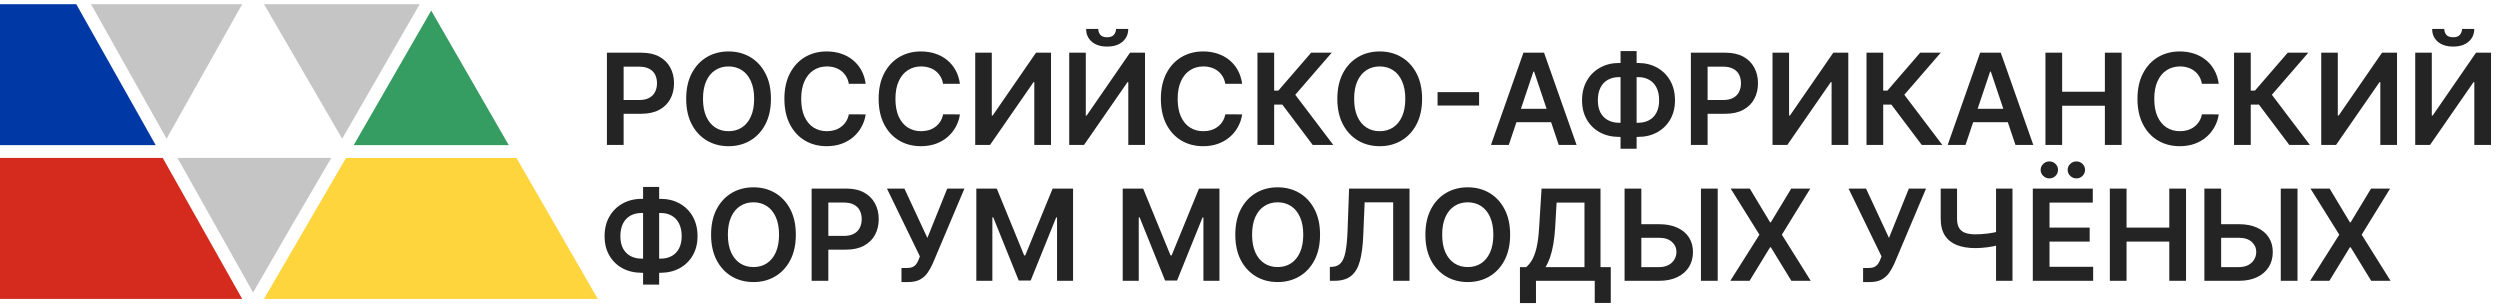
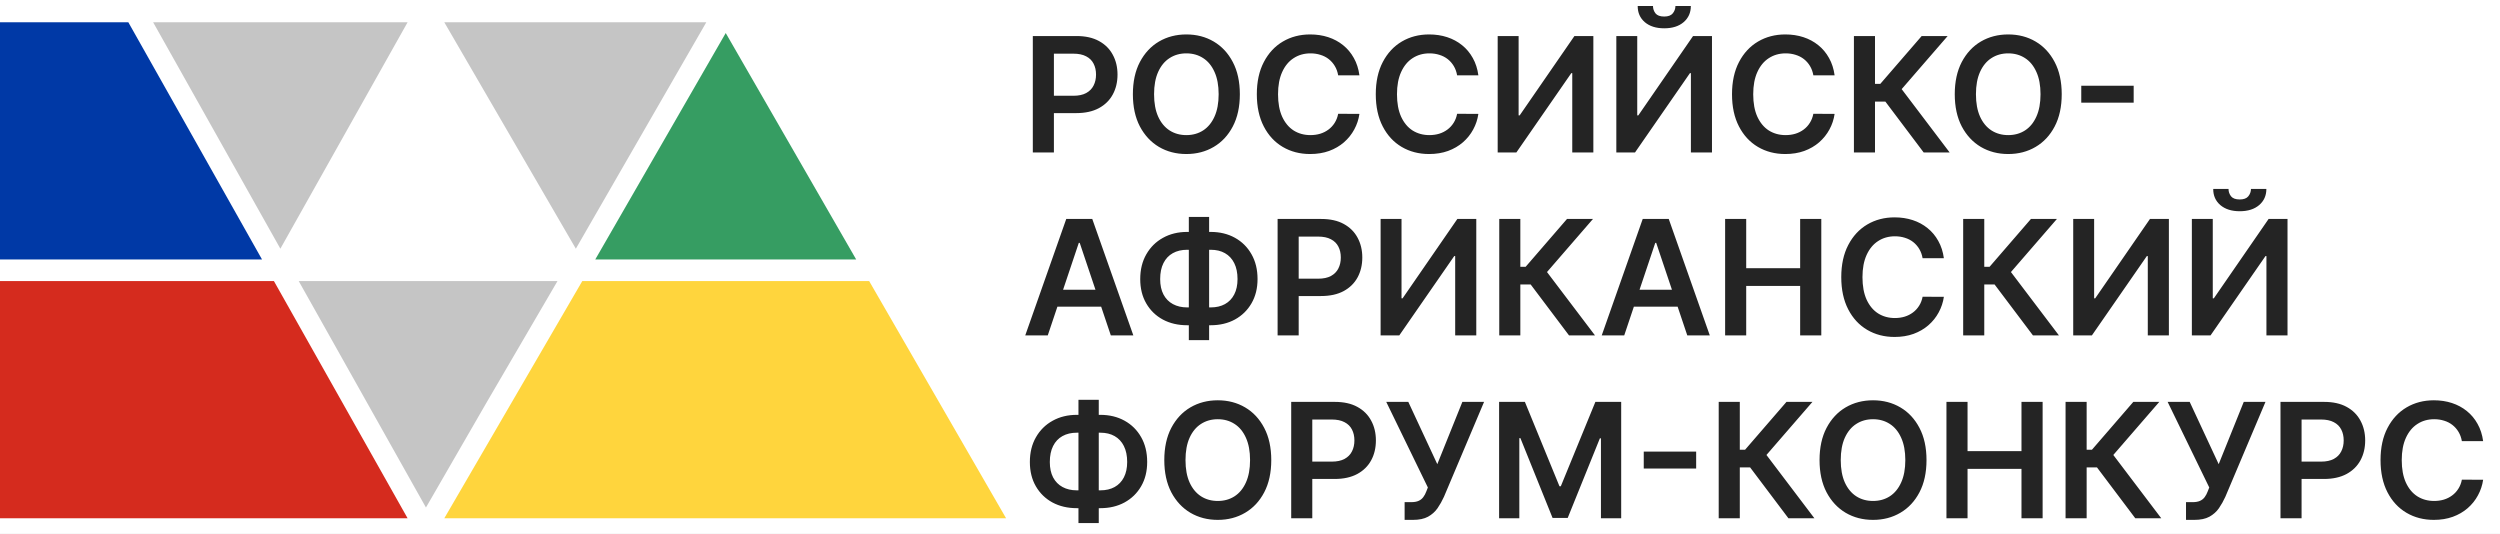
- <svg xmlns="http://www.w3.org/2000/svg" width="276" height="34" viewBox="0 0 276 34" fill="none">
-   <g clip-path="url(#clip0_632_504)">
-     <rect width="276" height="34" fill="white" />
-     <path d="M17.19 16.023H0V0.46H8.418L17.19 16.023Z" fill="#0039A6" />
-     <path d="M26.739 33H0V17.437H17.968L26.739 33Z" fill="#D52B1E" />
-     <path d="M66 33H29.145L38.199 17.437H57.016L66 33Z" fill="#FFD53D" />
-     <path d="M56.167 16.023H39.048L47.607 1.167L56.167 16.023Z" fill="#369D62" />
-     <path d="M36.572 17.437L31.903 25.431L27.942 32.293L19.595 17.437H36.572Z" fill="#C5C5C5" />
-     <path d="M46.334 0.46L37.775 15.315L29.145 0.46H46.334Z" fill="#C5C5C5" />
-     <path d="M26.739 0.46L18.392 15.315L10.045 0.46H26.739Z" fill="#C5C5C5" />
-     <path d="M67.004 16V5.818H70.822C71.605 5.818 72.261 5.964 72.791 6.256C73.325 6.547 73.728 6.948 73.999 7.459C74.274 7.966 74.412 8.543 74.412 9.189C74.412 9.842 74.274 10.422 73.999 10.929C73.724 11.436 73.318 11.835 72.781 12.127C72.244 12.415 71.583 12.56 70.798 12.56H68.267V11.043H70.549C71.006 11.043 71.381 10.964 71.673 10.805C71.964 10.646 72.18 10.427 72.319 10.148C72.461 9.87 72.533 9.55 72.533 9.189C72.533 8.828 72.461 8.509 72.319 8.234C72.18 7.959 71.963 7.745 71.668 7.593C71.376 7.437 71 7.359 70.539 7.359H68.849V16H67.004ZM85.112 10.909C85.112 12.006 84.906 12.946 84.496 13.728C84.088 14.507 83.531 15.104 82.825 15.518C82.123 15.932 81.325 16.139 80.434 16.139C79.542 16.139 78.743 15.932 78.037 15.518C77.335 15.1 76.778 14.502 76.367 13.723C75.959 12.941 75.755 12.003 75.755 10.909C75.755 9.812 75.959 8.874 76.367 8.095C76.778 7.313 77.335 6.715 78.037 6.3C78.743 5.886 79.542 5.679 80.434 5.679C81.325 5.679 82.123 5.886 82.825 6.3C83.531 6.715 84.088 7.313 84.496 8.095C84.906 8.874 85.112 9.812 85.112 10.909ZM83.258 10.909C83.258 10.137 83.137 9.486 82.895 8.955C82.656 8.422 82.325 8.019 81.9 7.747C81.476 7.472 80.987 7.335 80.434 7.335C79.88 7.335 79.391 7.472 78.967 7.747C78.543 8.019 78.21 8.422 77.968 8.955C77.729 9.486 77.61 10.137 77.61 10.909C77.61 11.681 77.729 12.334 77.968 12.868C78.21 13.398 78.543 13.801 78.967 14.076C79.391 14.348 79.88 14.484 80.434 14.484C80.987 14.484 81.476 14.348 81.9 14.076C82.325 13.801 82.656 13.398 82.895 12.868C83.137 12.334 83.258 11.681 83.258 10.909ZM95.571 9.254H93.712C93.659 8.949 93.561 8.678 93.418 8.443C93.276 8.205 93.099 8.002 92.886 7.837C92.674 7.671 92.432 7.547 92.16 7.464C91.892 7.378 91.602 7.335 91.29 7.335C90.737 7.335 90.246 7.474 89.819 7.752C89.391 8.027 89.057 8.432 88.815 8.965C88.573 9.495 88.452 10.143 88.452 10.909C88.452 11.688 88.573 12.344 88.815 12.878C89.06 13.408 89.395 13.809 89.819 14.081C90.246 14.349 90.735 14.484 91.285 14.484C91.59 14.484 91.876 14.444 92.141 14.364C92.409 14.281 92.649 14.161 92.862 14.001C93.077 13.842 93.258 13.647 93.403 13.415C93.553 13.183 93.655 12.918 93.712 12.619L95.571 12.629C95.501 13.113 95.351 13.567 95.119 13.992C94.89 14.416 94.59 14.79 94.219 15.115C93.847 15.437 93.413 15.688 92.916 15.871C92.419 16.05 91.867 16.139 91.261 16.139C90.366 16.139 89.567 15.932 88.864 15.518C88.162 15.104 87.608 14.505 87.204 13.723C86.799 12.941 86.597 12.003 86.597 10.909C86.597 9.812 86.801 8.874 87.209 8.095C87.617 7.313 88.172 6.715 88.874 6.3C89.577 5.886 90.372 5.679 91.261 5.679C91.827 5.679 92.354 5.759 92.842 5.918C93.329 6.077 93.763 6.31 94.144 6.619C94.525 6.924 94.838 7.298 95.084 7.742C95.332 8.183 95.495 8.687 95.571 9.254ZM105.975 9.254H104.116C104.063 8.949 103.965 8.678 103.823 8.443C103.68 8.205 103.503 8.002 103.291 7.837C103.079 7.671 102.837 7.547 102.565 7.464C102.296 7.378 102.006 7.335 101.695 7.335C101.141 7.335 100.651 7.474 100.223 7.752C99.796 8.027 99.461 8.432 99.219 8.965C98.977 9.495 98.856 10.143 98.856 10.909C98.856 11.688 98.977 12.344 99.219 12.878C99.464 13.408 99.799 13.809 100.223 14.081C100.651 14.349 101.14 14.484 101.69 14.484C101.995 14.484 102.28 14.444 102.545 14.364C102.813 14.281 103.054 14.161 103.266 14.001C103.481 13.842 103.662 13.647 103.808 13.415C103.957 13.183 104.06 12.918 104.116 12.619L105.975 12.629C105.906 13.113 105.755 13.567 105.523 13.992C105.294 14.416 104.994 14.79 104.623 15.115C104.252 15.437 103.818 15.688 103.32 15.871C102.823 16.05 102.271 16.139 101.665 16.139C100.77 16.139 99.971 15.932 99.269 15.518C98.566 15.104 98.013 14.505 97.608 13.723C97.204 12.941 97.002 12.003 97.002 10.909C97.002 9.812 97.205 8.874 97.613 8.095C98.021 7.313 98.576 6.715 99.279 6.3C99.981 5.886 100.777 5.679 101.665 5.679C102.232 5.679 102.759 5.759 103.246 5.918C103.733 6.077 104.167 6.31 104.548 6.619C104.93 6.924 105.243 7.298 105.488 7.742C105.737 8.183 105.899 8.687 105.975 9.254ZM107.664 5.818H109.494V12.758H109.588L114.376 5.818H116.032V16H114.187V9.065H114.103L109.3 16H107.664V5.818ZM118.041 5.818H119.871V12.758H119.965L124.753 5.818H126.409V16H124.564V9.065H124.48L119.677 16H118.041V5.818ZM123.212 3.193H124.559C124.559 3.773 124.349 4.244 123.928 4.605C123.51 4.963 122.943 5.142 122.227 5.142C121.518 5.142 120.953 4.963 120.532 4.605C120.115 4.244 119.907 3.773 119.911 3.193H121.248C121.248 3.432 121.321 3.646 121.467 3.835C121.616 4.02 121.869 4.113 122.227 4.113C122.579 4.113 122.829 4.02 122.978 3.835C123.131 3.649 123.209 3.435 123.212 3.193ZM137.134 9.254H135.274C135.221 8.949 135.123 8.678 134.981 8.443C134.838 8.205 134.661 8.002 134.449 7.837C134.237 7.671 133.995 7.547 133.723 7.464C133.455 7.378 133.165 7.335 132.853 7.335C132.299 7.335 131.809 7.474 131.381 7.752C130.954 8.027 130.619 8.432 130.377 8.965C130.135 9.495 130.014 10.143 130.014 10.909C130.014 11.688 130.135 12.344 130.377 12.878C130.622 13.408 130.957 13.809 131.381 14.081C131.809 14.349 132.298 14.484 132.848 14.484C133.153 14.484 133.438 14.444 133.703 14.364C133.972 14.281 134.212 14.161 134.424 14.001C134.639 13.842 134.82 13.647 134.966 13.415C135.115 13.183 135.218 12.918 135.274 12.619L137.134 12.629C137.064 13.113 136.913 13.567 136.681 13.992C136.452 14.416 136.152 14.79 135.781 15.115C135.41 15.437 134.976 15.688 134.479 15.871C133.982 16.05 133.43 16.139 132.823 16.139C131.928 16.139 131.129 15.932 130.427 15.518C129.724 15.104 129.171 14.505 128.766 13.723C128.362 12.941 128.16 12.003 128.16 10.909C128.16 9.812 128.364 8.874 128.771 8.095C129.179 7.313 129.734 6.715 130.437 6.3C131.139 5.886 131.935 5.679 132.823 5.679C133.39 5.679 133.917 5.759 134.404 5.918C134.891 6.077 135.326 6.31 135.707 6.619C136.088 6.924 136.401 7.298 136.646 7.742C136.895 8.183 137.057 8.687 137.134 9.254ZM144.923 16L141.572 11.55H140.667V16H138.823V5.818H140.667V10.004H141.129L144.749 5.818H147.021L142.999 10.462L147.195 16H144.923ZM156.999 10.909C156.999 12.006 156.793 12.946 156.382 13.728C155.975 14.507 155.418 15.104 154.712 15.518C154.009 15.932 153.212 16.139 152.32 16.139C151.429 16.139 150.63 15.932 149.924 15.518C149.222 15.1 148.665 14.502 148.254 13.723C147.846 12.941 147.642 12.003 147.642 10.909C147.642 9.812 147.846 8.874 148.254 8.095C148.665 7.313 149.222 6.715 149.924 6.3C150.63 5.886 151.429 5.679 152.32 5.679C153.212 5.679 154.009 5.886 154.712 6.3C155.418 6.715 155.975 7.313 156.382 8.095C156.793 8.874 156.999 9.812 156.999 10.909ZM155.144 10.909C155.144 10.137 155.023 9.486 154.781 8.955C154.543 8.422 154.211 8.019 153.787 7.747C153.363 7.472 152.874 7.335 152.32 7.335C151.767 7.335 151.278 7.472 150.854 7.747C150.43 8.019 150.097 8.422 149.855 8.955C149.616 9.486 149.497 10.137 149.497 10.909C149.497 11.681 149.616 12.334 149.855 12.868C150.097 13.398 150.43 13.801 150.854 14.076C151.278 14.348 151.767 14.484 152.32 14.484C152.874 14.484 153.363 14.348 153.787 14.076C154.211 13.801 154.543 13.398 154.781 12.868C155.023 12.334 155.144 11.681 155.144 10.909ZM163.292 10.168V11.65H158.708V10.168H163.292ZM166.572 16H164.603L168.187 5.818H170.464L174.054 16H172.085L169.366 7.906H169.286L166.572 16ZM166.636 12.008H172.006V13.489H166.636V12.008ZM178.764 6.952H180.823C181.618 6.952 182.324 7.122 182.941 7.464C183.557 7.805 184.041 8.286 184.392 8.906C184.744 9.522 184.919 10.245 184.919 11.073C184.919 11.882 184.744 12.589 184.392 13.196C184.041 13.803 183.557 14.275 182.941 14.613C182.324 14.948 181.618 15.115 180.823 15.115H178.764C177.966 15.115 177.256 14.949 176.637 14.618C176.02 14.283 175.536 13.812 175.185 13.206C174.834 12.599 174.658 11.89 174.658 11.078C174.658 10.249 174.835 9.527 175.19 8.911C175.544 8.291 176.03 7.81 176.646 7.469C177.266 7.124 177.972 6.952 178.764 6.952ZM178.764 8.513C178.28 8.513 177.861 8.612 177.507 8.811C177.155 9.007 176.883 9.295 176.691 9.676C176.499 10.057 176.403 10.525 176.403 11.078C176.403 11.608 176.499 12.057 176.691 12.425C176.887 12.793 177.162 13.073 177.517 13.266C177.871 13.458 178.287 13.554 178.764 13.554H180.828C181.308 13.554 181.722 13.458 182.07 13.266C182.422 13.07 182.692 12.788 182.881 12.421C183.073 12.049 183.169 11.6 183.169 11.073C183.169 10.526 183.073 10.062 182.881 9.681C182.692 9.3 182.422 9.01 182.07 8.811C181.722 8.612 181.308 8.513 180.828 8.513H178.764ZM180.683 5.639V16.418H178.909V5.639H180.683ZM186.674 16V5.818H190.492C191.275 5.818 191.931 5.964 192.461 6.256C192.995 6.547 193.397 6.948 193.669 7.459C193.944 7.966 194.082 8.543 194.082 9.189C194.082 9.842 193.944 10.422 193.669 10.929C193.394 11.436 192.988 11.835 192.451 12.127C191.914 12.415 191.253 12.56 190.468 12.56H187.937V11.043H190.219C190.676 11.043 191.051 10.964 191.343 10.805C191.634 10.646 191.85 10.427 191.989 10.148C192.131 9.87 192.203 9.55 192.203 9.189C192.203 8.828 192.131 8.509 191.989 8.234C191.85 7.959 191.633 7.745 191.338 7.593C191.046 7.437 190.67 7.359 190.209 7.359H188.519V16H186.674ZM195.684 5.818H197.513V12.758H197.608L202.396 5.818H204.051V16H202.207V9.065H202.122L197.32 16H195.684V5.818ZM212.161 16L208.81 11.55H207.905V16H206.061V5.818H207.905V10.004H208.368L211.987 5.818H214.259L210.237 10.462L214.433 16H212.161ZM216.993 16H215.025L218.609 5.818H220.886L224.476 16H222.507L219.787 7.906H219.708L216.993 16ZM217.058 12.008H222.427V13.489H217.058V12.008ZM225.817 16V5.818H227.661V10.129H232.379V5.818H234.229V16H232.379V11.675H227.661V16H225.817ZM244.95 9.254H243.091C243.038 8.949 242.94 8.678 242.797 8.443C242.655 8.205 242.477 8.002 242.265 7.837C242.053 7.671 241.811 7.547 241.539 7.464C241.271 7.378 240.981 7.335 240.669 7.335C240.116 7.335 239.625 7.474 239.198 7.752C238.77 8.027 238.435 8.432 238.194 8.965C237.952 9.495 237.831 10.143 237.831 10.909C237.831 11.688 237.952 12.344 238.194 12.878C238.439 13.408 238.774 13.809 239.198 14.081C239.625 14.349 240.114 14.484 240.664 14.484C240.969 14.484 241.254 14.444 241.52 14.364C241.788 14.281 242.028 14.161 242.24 14.001C242.456 13.842 242.636 13.647 242.782 13.415C242.931 13.183 243.034 12.918 243.091 12.619L244.95 12.629C244.88 13.113 244.73 13.567 244.498 13.992C244.269 14.416 243.969 14.79 243.598 15.115C243.226 15.437 242.792 15.688 242.295 15.871C241.798 16.05 241.246 16.139 240.64 16.139C239.745 16.139 238.946 15.932 238.243 15.518C237.541 15.104 236.987 14.505 236.583 13.723C236.178 12.941 235.976 12.003 235.976 10.909C235.976 9.812 236.18 8.874 236.588 8.095C236.995 7.313 237.551 6.715 238.253 6.3C238.956 5.886 239.751 5.679 240.64 5.679C241.206 5.679 241.733 5.759 242.221 5.918C242.708 6.077 243.142 6.31 243.523 6.619C243.904 6.924 244.217 7.298 244.463 7.742C244.711 8.183 244.874 8.687 244.95 9.254ZM252.739 16L249.388 11.55H248.483V16H246.639V5.818H248.483V10.004H248.946L252.565 5.818H254.837L250.815 10.462L255.011 16H252.739ZM256.264 5.818H258.094V12.758H258.188L262.976 5.818H264.631V16H262.787V9.065H262.702L257.9 16H256.264V5.818ZM266.641 5.818H268.471V12.758H268.565L273.353 5.818H275.008V16H273.164V9.065H273.079L268.277 16H266.641V5.818ZM271.811 3.193H273.159C273.159 3.773 272.948 4.244 272.527 4.605C272.11 4.963 271.543 5.142 270.827 5.142C270.118 5.142 269.553 4.963 269.132 4.605C268.714 4.244 268.507 3.773 268.51 3.193H269.848C269.848 3.432 269.921 3.646 270.066 3.835C270.216 4.02 270.469 4.113 270.827 4.113C271.178 4.113 271.429 4.02 271.578 3.835C271.73 3.649 271.808 3.435 271.811 3.193ZM70.852 21.952H72.91C73.706 21.952 74.412 22.122 75.028 22.464C75.645 22.805 76.129 23.286 76.48 23.905C76.831 24.522 77.007 25.245 77.007 26.073C77.007 26.882 76.831 27.59 76.48 28.196C76.129 28.803 75.645 29.275 75.028 29.613C74.412 29.948 73.706 30.115 72.91 30.115H70.852C70.053 30.115 69.344 29.949 68.724 29.618C68.108 29.283 67.624 28.812 67.273 28.206C66.921 27.599 66.746 26.89 66.746 26.078C66.746 25.25 66.923 24.527 67.278 23.91C67.632 23.291 68.118 22.81 68.734 22.469C69.354 22.124 70.06 21.952 70.852 21.952ZM70.852 23.513C70.368 23.513 69.949 23.612 69.594 23.811C69.243 24.007 68.971 24.295 68.779 24.676C68.587 25.057 68.491 25.525 68.491 26.078C68.491 26.608 68.587 27.058 68.779 27.425C68.975 27.793 69.25 28.073 69.604 28.266C69.959 28.458 70.375 28.554 70.852 28.554H72.915C73.396 28.554 73.81 28.458 74.158 28.266C74.51 28.07 74.78 27.788 74.969 27.421C75.161 27.049 75.257 26.6 75.257 26.073C75.257 25.526 75.161 25.062 74.969 24.681C74.78 24.3 74.51 24.01 74.158 23.811C73.81 23.612 73.396 23.513 72.915 23.513H70.852ZM72.771 20.639V31.418H70.996V20.639H72.771ZM87.86 25.909C87.86 27.006 87.655 27.946 87.244 28.728C86.836 29.507 86.279 30.104 85.573 30.518C84.871 30.932 84.073 31.139 83.182 31.139C82.29 31.139 81.492 30.932 80.785 30.518C80.083 30.1 79.526 29.502 79.115 28.723C78.707 27.941 78.504 27.003 78.504 25.909C78.504 24.812 78.707 23.874 79.115 23.095C79.526 22.313 80.083 21.715 80.785 21.3C81.492 20.886 82.29 20.679 83.182 20.679C84.073 20.679 84.871 20.886 85.573 21.3C86.279 21.715 86.836 22.313 87.244 23.095C87.655 23.874 87.86 24.812 87.86 25.909ZM86.006 25.909C86.006 25.137 85.885 24.486 85.643 23.955C85.404 23.422 85.073 23.019 84.648 22.747C84.224 22.472 83.735 22.334 83.182 22.334C82.628 22.334 82.139 22.472 81.715 22.747C81.291 23.019 80.958 23.422 80.716 23.955C80.477 24.486 80.358 25.137 80.358 25.909C80.358 26.681 80.477 27.334 80.716 27.868C80.958 28.398 81.291 28.801 81.715 29.076C82.139 29.348 82.628 29.484 83.182 29.484C83.735 29.484 84.224 29.348 84.648 29.076C85.073 28.801 85.404 28.398 85.643 27.868C85.885 27.334 86.006 26.681 86.006 25.909ZM89.604 31V20.818H93.422C94.204 20.818 94.861 20.964 95.391 21.256C95.924 21.547 96.327 21.948 96.599 22.459C96.874 22.966 97.011 23.543 97.011 24.189C97.011 24.842 96.874 25.422 96.599 25.929C96.324 26.436 95.918 26.835 95.381 27.127C94.844 27.416 94.183 27.56 93.397 27.56H90.867V26.043H93.149C93.606 26.043 93.981 25.964 94.272 25.805C94.564 25.646 94.779 25.427 94.918 25.148C95.061 24.87 95.132 24.55 95.132 24.189C95.132 23.828 95.061 23.509 94.918 23.234C94.779 22.959 94.562 22.745 94.267 22.593C93.976 22.437 93.599 22.359 93.139 22.359H91.448V31H89.604ZM99.523 31.139V29.588H100.105C100.367 29.588 100.582 29.55 100.751 29.474C100.92 29.398 101.056 29.288 101.159 29.146C101.265 29.003 101.353 28.837 101.423 28.648L101.557 28.305L97.918 20.818H99.847L102.382 26.267L104.575 20.818H106.474L102.964 29.121C102.801 29.479 102.614 29.812 102.402 30.12C102.19 30.425 101.913 30.672 101.572 30.861C101.234 31.046 100.793 31.139 100.249 31.139H99.523ZM107.787 20.818H110.045L113.067 28.196H113.187L116.209 20.818H118.466V31H116.697V24.005H116.602L113.788 30.97H112.466L109.652 23.99H109.557V31H107.787V20.818ZM123.948 20.818H126.205L129.227 28.196H129.347L132.369 20.818H134.627V31H132.857V24.005H132.762L129.948 30.97H128.626L125.812 23.99H125.718V31H123.948V20.818ZM145.733 25.909C145.733 27.006 145.528 27.946 145.117 28.728C144.709 29.507 144.152 30.104 143.446 30.518C142.744 30.932 141.946 31.139 141.055 31.139C140.163 31.139 139.365 30.932 138.659 30.518C137.956 30.1 137.399 29.502 136.988 28.723C136.58 27.941 136.377 27.003 136.377 25.909C136.377 24.812 136.58 23.874 136.988 23.095C137.399 22.313 137.956 21.715 138.659 21.3C139.365 20.886 140.163 20.679 141.055 20.679C141.946 20.679 142.744 20.886 143.446 21.3C144.152 21.715 144.709 22.313 145.117 23.095C145.528 23.874 145.733 24.812 145.733 25.909ZM143.879 25.909C143.879 25.137 143.758 24.486 143.516 23.955C143.277 23.422 142.946 23.019 142.521 22.747C142.097 22.472 141.608 22.334 141.055 22.334C140.501 22.334 140.012 22.472 139.588 22.747C139.164 23.019 138.831 23.422 138.589 23.955C138.35 24.486 138.231 25.137 138.231 25.909C138.231 26.681 138.35 27.334 138.589 27.868C138.831 28.398 139.164 28.801 139.588 29.076C140.012 29.348 140.501 29.484 141.055 29.484C141.608 29.484 142.097 29.348 142.521 29.076C142.946 28.801 143.277 28.398 143.516 27.868C143.758 27.334 143.879 26.681 143.879 25.909ZM146.816 31V29.469L147.104 29.454C147.495 29.431 147.805 29.29 148.034 29.031C148.266 28.773 148.436 28.357 148.546 27.783C148.658 27.21 148.733 26.441 148.77 25.477L148.939 20.818H155.61V31H153.806V22.334H150.659L150.5 26.048C150.453 27.162 150.331 28.085 150.132 28.817C149.936 29.55 149.615 30.097 149.167 30.458C148.723 30.819 148.105 31 147.313 31H146.816ZM166.719 25.909C166.719 27.006 166.514 27.946 166.103 28.728C165.695 29.507 165.138 30.104 164.433 30.518C163.73 30.932 162.933 31.139 162.041 31.139C161.15 31.139 160.351 30.932 159.645 30.518C158.942 30.1 158.385 29.502 157.974 28.723C157.567 27.941 157.363 27.003 157.363 25.909C157.363 24.812 157.567 23.874 157.974 23.095C158.385 22.313 158.942 21.715 159.645 21.3C160.351 20.886 161.15 20.679 162.041 20.679C162.933 20.679 163.73 20.886 164.433 21.3C165.138 21.715 165.695 22.313 166.103 23.095C166.514 23.874 166.719 24.812 166.719 25.909ZM164.865 25.909C164.865 25.137 164.744 24.486 164.502 23.955C164.263 23.422 163.932 23.019 163.508 22.747C163.084 22.472 162.595 22.334 162.041 22.334C161.488 22.334 160.999 22.472 160.575 22.747C160.15 23.019 159.817 23.422 159.575 23.955C159.337 24.486 159.217 25.137 159.217 25.909C159.217 26.681 159.337 27.334 159.575 27.868C159.817 28.398 160.15 28.801 160.575 29.076C160.999 29.348 161.488 29.484 162.041 29.484C162.595 29.484 163.084 29.348 163.508 29.076C163.932 28.801 164.263 28.398 164.502 27.868C164.744 27.334 164.865 26.681 164.865 25.909ZM167.802 33.456V29.494H168.483C168.712 29.311 168.926 29.055 169.124 28.723C169.323 28.392 169.492 27.938 169.632 27.361C169.771 26.784 169.867 26.038 169.92 25.124L170.188 20.818H176.696V29.494H177.83V33.446H176.06V31H169.572V33.456H167.802ZM170.631 29.494H174.926V22.364H171.849L171.69 25.124C171.647 25.816 171.577 26.436 171.481 26.983C171.385 27.53 171.264 28.012 171.118 28.43C170.972 28.844 170.81 29.199 170.631 29.494ZM180.58 24.751H183.165C183.944 24.751 184.612 24.878 185.169 25.134C185.729 25.385 186.158 25.742 186.457 26.202C186.755 26.663 186.904 27.205 186.904 27.828C186.904 28.454 186.755 29.006 186.457 29.484C186.158 29.958 185.729 30.329 185.169 30.597C184.612 30.866 183.944 31 183.165 31H179.352V20.818H181.202V29.489H183.165C183.576 29.489 183.924 29.411 184.21 29.255C184.495 29.099 184.71 28.894 184.856 28.639C185.005 28.383 185.08 28.107 185.08 27.808C185.08 27.377 184.914 27.011 184.582 26.709C184.254 26.405 183.782 26.252 183.165 26.252H180.58V24.751ZM189.634 20.818V31H187.784V20.818H189.634ZM193.178 20.818L195.42 24.547H195.5L197.752 20.818H199.855L196.718 25.909L199.905 31H197.767L195.5 27.296H195.42L193.153 31H191.026L194.242 25.909L191.065 20.818H193.178ZM205.686 31.139V29.588H206.267C206.529 29.588 206.744 29.55 206.914 29.474C207.083 29.398 207.218 29.288 207.321 29.146C207.427 29.003 207.515 28.837 207.585 28.648L207.719 28.305L204.08 20.818H206.009L208.544 26.267L210.737 20.818H212.636L209.126 29.121C208.963 29.479 208.776 29.812 208.564 30.12C208.352 30.425 208.075 30.672 207.734 30.861C207.396 31.046 206.955 31.139 206.411 31.139H205.686ZM214.253 20.818H216.058V24.139C216.058 24.57 216.132 24.912 216.281 25.163C216.434 25.415 216.659 25.596 216.957 25.705C217.256 25.815 217.627 25.869 218.071 25.869C218.27 25.869 218.484 25.863 218.712 25.849C218.944 25.833 219.178 25.811 219.413 25.785C219.649 25.755 219.874 25.72 220.089 25.68C220.305 25.637 220.497 25.591 220.666 25.541V27.043C220.497 27.096 220.308 27.144 220.099 27.187C219.891 27.23 219.67 27.266 219.438 27.296C219.206 27.326 218.974 27.349 218.742 27.366C218.51 27.382 218.286 27.391 218.071 27.391C217.292 27.391 216.616 27.28 216.043 27.058C215.473 26.832 215.032 26.481 214.72 26.004C214.409 25.526 214.253 24.905 214.253 24.139V20.818ZM220.363 20.818H222.178V31H220.363V20.818ZM224.422 31V20.818H231.044V22.364H226.267V25.129H230.701V26.675H226.267V29.454H231.084V31H224.422ZM226.252 19.695C225.99 19.695 225.763 19.602 225.571 19.416C225.382 19.231 225.287 19.012 225.287 18.76C225.287 18.495 225.382 18.273 225.571 18.094C225.763 17.912 225.99 17.82 226.252 17.82C226.52 17.82 226.746 17.912 226.928 18.094C227.114 18.273 227.206 18.495 227.206 18.76C227.206 19.012 227.114 19.231 226.928 19.416C226.746 19.602 226.52 19.695 226.252 19.695ZM229.235 19.695C228.973 19.695 228.746 19.602 228.554 19.416C228.365 19.231 228.27 19.012 228.27 18.76C228.27 18.495 228.365 18.273 228.554 18.094C228.746 17.912 228.973 17.82 229.235 17.82C229.503 17.82 229.729 17.912 229.911 18.094C230.096 18.273 230.189 18.495 230.189 18.76C230.189 19.012 230.096 19.231 229.911 19.416C229.729 19.602 229.503 19.695 229.235 19.695ZM232.926 31V20.818H234.771V25.129H239.489V20.818H241.338V31H239.489V26.675H234.771V31H232.926ZM244.592 24.751H247.177C247.956 24.751 248.624 24.878 249.181 25.134C249.741 25.385 250.17 25.742 250.468 26.202C250.767 26.663 250.916 27.205 250.916 27.828C250.916 28.454 250.767 29.006 250.468 29.484C250.17 29.958 249.741 30.329 249.181 30.597C248.624 30.866 247.956 31 247.177 31H243.364V20.818H245.213V29.489H247.177C247.588 29.489 247.936 29.411 248.221 29.255C248.506 29.099 248.722 28.894 248.868 28.639C249.017 28.383 249.091 28.107 249.091 27.808C249.091 27.377 248.926 27.011 248.594 26.709C248.266 26.405 247.794 26.252 247.177 26.252H244.592V24.751ZM253.645 20.818V31H251.796V20.818H253.645ZM257.19 20.818L259.432 24.547H259.512L261.764 20.818H263.867L260.73 25.909L263.917 31H261.779L259.512 27.296H259.432L257.165 31H255.037L258.254 25.909L255.077 20.818H257.19Z" fill="#242424" />
+ <svg xmlns="http://www.w3.org/2000/svg" width="164" height="35" viewBox="0 0 164 35" fill="none">
+   <g clip-path="url(#clip0_6000_583)">
+     <rect width="164" height="35" fill="white" />
+     <path d="M17.19 17.023H0V1.46H8.418L17.19 17.023Z" fill="#0039A6" />
+     <path d="M26.739 34H0V18.437H17.968L26.739 34Z" fill="#D52B1E" />
+     <path d="M66 34H29.145L38.199 18.437H57.016L66 34Z" fill="#FFD53D" />
+     <path d="M56.167 17.023H39.048L47.608 2.167L56.167 17.023Z" fill="#369D62" />
+     <path d="M36.572 18.437L31.904 26.431L27.942 33.293L19.595 18.437H36.572Z" fill="#C5C5C5" />
+     <path d="M46.334 1.46L37.775 16.315L29.145 1.46H46.334Z" fill="#C5C5C5" />
+     <path d="M26.739 1.46L18.392 16.315L10.045 1.46H26.739Z" fill="#C5C5C5" />
+     <path d="M67.753 10V2.364H70.617C71.204 2.364 71.696 2.473 72.093 2.692C72.494 2.911 72.796 3.211 72.999 3.594C73.206 3.974 73.309 4.407 73.309 4.892C73.309 5.381 73.206 5.816 72.999 6.197C72.793 6.577 72.489 6.877 72.086 7.095C71.683 7.312 71.187 7.42 70.598 7.42H68.7V6.282H70.412C70.755 6.282 71.036 6.223 71.254 6.104C71.473 5.984 71.635 5.82 71.739 5.611C71.846 5.403 71.9 5.163 71.9 4.892C71.9 4.621 71.846 4.382 71.739 4.176C71.635 3.969 71.472 3.809 71.251 3.695C71.032 3.578 70.75 3.52 70.404 3.52H69.136V10H67.753ZM81.334 6.182C81.334 7.005 81.18 7.709 80.872 8.296C80.566 8.88 80.148 9.328 79.619 9.638C79.092 9.949 78.494 10.104 77.825 10.104C77.157 10.104 76.558 9.949 76.028 9.638C75.501 9.325 75.084 8.876 74.775 8.292C74.469 7.706 74.317 7.002 74.317 6.182C74.317 5.359 74.469 4.656 74.775 4.071C75.084 3.485 75.501 3.036 76.028 2.725C76.558 2.415 77.157 2.259 77.825 2.259C78.494 2.259 79.092 2.415 79.619 2.725C80.148 3.036 80.566 3.485 80.872 4.071C81.18 4.656 81.334 5.359 81.334 6.182ZM79.943 6.182C79.943 5.603 79.853 5.114 79.671 4.716C79.492 4.316 79.243 4.014 78.925 3.81C78.607 3.604 78.24 3.501 77.825 3.501C77.41 3.501 77.043 3.604 76.725 3.81C76.407 4.014 76.157 4.316 75.976 4.716C75.797 5.114 75.707 5.603 75.707 6.182C75.707 6.761 75.797 7.251 75.976 7.651C76.157 8.049 76.407 8.351 76.725 8.557C77.043 8.761 77.41 8.863 77.825 8.863C78.24 8.863 78.607 8.761 78.925 8.557C79.243 8.351 79.492 8.049 79.671 7.651C79.853 7.251 79.943 6.761 79.943 6.182ZM89.178 4.94H87.784C87.744 4.711 87.671 4.509 87.564 4.332C87.457 4.153 87.324 4.002 87.165 3.877C87.006 3.753 86.824 3.66 86.62 3.598C86.419 3.533 86.201 3.501 85.968 3.501C85.553 3.501 85.185 3.605 84.864 3.814C84.543 4.02 84.292 4.324 84.111 4.724C83.93 5.122 83.839 5.608 83.839 6.182C83.839 6.766 83.93 7.258 84.111 7.658C84.295 8.056 84.546 8.357 84.864 8.561C85.185 8.762 85.552 8.863 85.964 8.863C86.193 8.863 86.407 8.833 86.606 8.773C86.807 8.711 86.987 8.62 87.146 8.501C87.308 8.382 87.443 8.235 87.553 8.061C87.664 7.887 87.742 7.688 87.784 7.464L89.178 7.472C89.126 7.835 89.013 8.175 88.839 8.494C88.667 8.812 88.442 9.093 88.164 9.336C87.886 9.577 87.56 9.766 87.187 9.903C86.814 10.037 86.4 10.104 85.945 10.104C85.274 10.104 84.675 9.949 84.148 9.638C83.621 9.328 83.206 8.879 82.903 8.292C82.6 7.706 82.448 7.002 82.448 6.182C82.448 5.359 82.601 4.656 82.907 4.071C83.212 3.485 83.629 3.036 84.156 2.725C84.683 2.415 85.279 2.259 85.945 2.259C86.371 2.259 86.766 2.319 87.131 2.438C87.497 2.558 87.822 2.733 88.108 2.964C88.394 3.193 88.629 3.474 88.813 3.807C88.999 4.137 89.121 4.515 89.178 4.94ZM96.981 4.94H95.587C95.547 4.711 95.474 4.509 95.367 4.332C95.26 4.153 95.127 4.002 94.968 3.877C94.809 3.753 94.627 3.66 94.424 3.598C94.222 3.533 94.005 3.501 93.771 3.501C93.356 3.501 92.988 3.605 92.667 3.814C92.347 4.02 92.096 4.324 91.914 4.724C91.733 5.122 91.642 5.608 91.642 6.182C91.642 6.766 91.733 7.258 91.914 7.658C92.098 8.056 92.349 8.357 92.667 8.561C92.988 8.762 93.355 8.863 93.767 8.863C93.996 8.863 94.21 8.833 94.409 8.773C94.61 8.711 94.79 8.62 94.949 8.501C95.111 8.382 95.246 8.235 95.356 8.061C95.468 7.887 95.545 7.688 95.587 7.464L96.981 7.472C96.929 7.835 96.816 8.175 96.642 8.494C96.471 8.812 96.246 9.093 95.967 9.336C95.689 9.577 95.363 9.766 94.99 9.903C94.618 10.037 94.204 10.104 93.749 10.104C93.078 10.104 92.478 9.949 91.951 9.638C91.424 9.328 91.009 8.879 90.706 8.292C90.403 7.706 90.251 7.002 90.251 6.182C90.251 5.359 90.404 4.656 90.71 4.071C91.016 3.485 91.432 3.036 91.959 2.725C92.486 2.415 93.082 2.259 93.749 2.259C94.174 2.259 94.569 2.319 94.934 2.438C95.3 2.558 95.626 2.733 95.911 2.964C96.197 3.193 96.432 3.474 96.616 3.807C96.802 4.137 96.924 4.515 96.981 4.94ZM98.248 2.364H99.621V7.569H99.691L103.282 2.364H104.524V10H103.14V4.798H103.077L99.475 10H98.248V2.364ZM106.031 2.364H107.403V7.569H107.474L111.065 2.364H112.306V10H110.923V4.798H110.86L107.258 10H106.031V2.364ZM109.909 0.395H110.919C110.919 0.83 110.761 1.183 110.446 1.454C110.133 1.722 109.708 1.857 109.171 1.857C108.639 1.857 108.215 1.722 107.899 1.454C107.586 1.183 107.431 0.83 107.433 0.395H108.436C108.436 0.574 108.491 0.734 108.6 0.876C108.712 1.015 108.902 1.085 109.171 1.085C109.434 1.085 109.622 1.015 109.734 0.876C109.848 0.737 109.906 0.576 109.909 0.395ZM120.35 4.94H118.956C118.916 4.711 118.843 4.509 118.736 4.332C118.629 4.153 118.496 4.002 118.337 3.877C118.178 3.753 117.996 3.66 117.792 3.598C117.591 3.533 117.373 3.501 117.14 3.501C116.725 3.501 116.357 3.605 116.036 3.814C115.715 4.02 115.464 4.324 115.283 4.724C115.101 5.122 115.011 5.608 115.011 6.182C115.011 6.766 115.101 7.258 115.283 7.658C115.467 8.056 115.718 8.357 116.036 8.561C116.357 8.762 116.723 8.863 117.136 8.863C117.365 8.863 117.578 8.833 117.777 8.773C117.979 8.711 118.159 8.62 118.318 8.501C118.48 8.382 118.615 8.235 118.724 8.061C118.836 7.887 118.913 7.688 118.956 7.464L120.35 7.472C120.298 7.835 120.185 8.175 120.011 8.494C119.839 8.812 119.614 9.093 119.336 9.336C119.058 9.577 118.732 9.766 118.359 9.903C117.986 10.037 117.572 10.104 117.117 10.104C116.446 10.104 115.847 9.949 115.32 9.638C114.793 9.328 114.378 8.879 114.075 8.292C113.771 7.706 113.62 7.002 113.62 6.182C113.62 5.359 113.773 4.656 114.078 4.071C114.384 3.485 114.801 3.036 115.328 2.725C115.855 2.415 116.451 2.259 117.117 2.259C117.542 2.259 117.938 2.319 118.303 2.438C118.669 2.558 118.994 2.733 119.28 2.964C119.566 3.193 119.801 3.474 119.985 3.807C120.171 4.137 120.293 4.515 120.35 4.94ZM126.192 10L123.679 6.663H123V10H121.617V2.364H123V5.503H123.347L126.062 2.364H127.766L124.749 5.846L127.896 10H126.192ZM135.249 6.182C135.249 7.005 135.095 7.709 134.787 8.296C134.481 8.88 134.063 9.328 133.534 9.638C133.007 9.949 132.409 10.104 131.74 10.104C131.072 10.104 130.473 9.949 129.943 9.638C129.416 9.325 128.999 8.876 128.69 8.292C128.385 7.706 128.232 7.002 128.232 6.182C128.232 5.359 128.385 4.656 128.69 4.071C128.999 3.485 129.416 3.036 129.943 2.725C130.473 2.415 131.072 2.259 131.74 2.259C132.409 2.259 133.007 2.415 133.534 2.725C134.063 3.036 134.481 3.485 134.787 4.071C135.095 4.656 135.249 5.359 135.249 6.182ZM133.858 6.182C133.858 5.603 133.768 5.114 133.586 4.716C133.407 4.316 133.159 4.014 132.84 3.81C132.522 3.604 132.155 3.501 131.74 3.501C131.325 3.501 130.959 3.604 130.64 3.81C130.322 4.014 130.072 4.316 129.891 4.716C129.712 5.114 129.622 5.603 129.622 6.182C129.622 6.761 129.712 7.251 129.891 7.651C130.072 8.049 130.322 8.351 130.64 8.557C130.959 8.761 131.325 8.863 131.74 8.863C132.155 8.863 132.522 8.761 132.84 8.557C133.159 8.351 133.407 8.049 133.586 7.651C133.768 7.251 133.858 6.761 133.858 6.182ZM139.969 5.626V6.737H136.531V5.626H139.969ZM68.734 22H67.257L69.946 14.364H71.653L74.346 22H72.869L70.829 15.93H70.77L68.734 22ZM68.782 19.006H72.809V20.117H68.782V19.006ZM77.879 15.214H79.422C80.019 15.214 80.548 15.342 81.011 15.598C81.473 15.854 81.836 16.214 82.099 16.679C82.363 17.142 82.495 17.683 82.495 18.305C82.495 18.911 82.363 19.442 82.099 19.897C81.836 20.352 81.473 20.706 81.011 20.96C80.548 21.211 80.019 21.336 79.422 21.336H77.879C77.279 21.336 76.747 21.212 76.283 20.963C75.82 20.712 75.457 20.359 75.194 19.904C74.93 19.45 74.799 18.918 74.799 18.309C74.799 17.687 74.932 17.145 75.198 16.683C75.463 16.218 75.828 15.858 76.29 15.602C76.755 15.343 77.284 15.214 77.879 15.214ZM77.879 16.385C77.516 16.385 77.201 16.459 76.935 16.608C76.672 16.755 76.468 16.971 76.324 17.257C76.179 17.543 76.107 17.893 76.107 18.309C76.107 18.706 76.179 19.043 76.324 19.319C76.47 19.595 76.677 19.805 76.943 19.949C77.209 20.093 77.52 20.166 77.879 20.166H79.426C79.786 20.166 80.097 20.093 80.358 19.949C80.621 19.803 80.824 19.591 80.966 19.315C81.11 19.037 81.182 18.7 81.182 18.305C81.182 17.895 81.11 17.547 80.966 17.261C80.824 16.975 80.621 16.758 80.358 16.608C80.097 16.459 79.786 16.385 79.426 16.385H77.879ZM79.318 14.229V22.313H77.987V14.229H79.318ZM83.811 22V14.364H86.674C87.261 14.364 87.753 14.473 88.151 14.692C88.551 14.911 88.853 15.211 89.057 15.594C89.263 15.974 89.367 16.407 89.367 16.892C89.367 17.381 89.263 17.816 89.057 18.197C88.851 18.577 88.546 18.877 88.144 19.095C87.741 19.312 87.245 19.42 86.656 19.42H84.758V18.282H86.469C86.812 18.282 87.093 18.223 87.312 18.104C87.531 17.984 87.692 17.82 87.797 17.611C87.904 17.402 87.957 17.163 87.957 16.892C87.957 16.621 87.904 16.382 87.797 16.176C87.692 15.97 87.53 15.809 87.308 15.695C87.09 15.578 86.807 15.52 86.462 15.52H85.194V22H83.811ZM90.568 14.364H91.94V19.569H92.011L95.602 14.364H96.844V22H95.46V16.799H95.397L91.795 22H90.568V14.364ZM102.926 22L100.413 18.663H99.734V22H98.351V14.364H99.734V17.503H100.081L102.795 14.364H104.499L101.483 17.846L104.63 22H102.926ZM106.55 22H105.074L107.762 14.364H109.47L112.162 22H110.685L108.646 15.93H108.586L106.55 22ZM106.599 19.006H110.626V20.117H106.599V19.006ZM113.168 22V14.364H114.551V17.596H118.09V14.364H119.477V22H118.09V18.756H114.551V22H113.168ZM127.518 16.94H126.123C126.083 16.712 126.01 16.509 125.903 16.332C125.796 16.153 125.663 16.002 125.504 15.877C125.345 15.753 125.164 15.66 124.96 15.598C124.758 15.533 124.541 15.501 124.307 15.501C123.892 15.501 123.524 15.605 123.204 15.814C122.883 16.02 122.632 16.324 122.45 16.724C122.269 17.122 122.178 17.608 122.178 18.182C122.178 18.766 122.269 19.258 122.45 19.658C122.634 20.056 122.885 20.357 123.204 20.561C123.524 20.762 123.891 20.863 124.303 20.863C124.532 20.863 124.746 20.833 124.945 20.773C125.146 20.711 125.326 20.62 125.485 20.501C125.647 20.382 125.783 20.235 125.892 20.061C126.004 19.887 126.081 19.688 126.123 19.465L127.518 19.472C127.465 19.835 127.352 20.175 127.178 20.494C127.007 20.812 126.782 21.093 126.503 21.336C126.225 21.577 125.899 21.766 125.527 21.903C125.154 22.037 124.74 22.104 124.285 22.104C123.614 22.104 123.015 21.949 122.488 21.638C121.961 21.328 121.545 20.879 121.242 20.292C120.939 19.706 120.787 19.002 120.787 18.182C120.787 17.359 120.94 16.655 121.246 16.071C121.552 15.485 121.968 15.036 122.495 14.725C123.022 14.415 123.619 14.259 124.285 14.259C124.71 14.259 125.105 14.319 125.471 14.438C125.836 14.557 126.162 14.733 126.447 14.964C126.733 15.193 126.968 15.473 127.152 15.807C127.339 16.137 127.46 16.515 127.518 16.94ZM133.36 22L130.846 18.663H130.168V22H128.784V14.364H130.168V17.503H130.515L133.229 14.364H134.933L131.917 17.846L135.064 22H133.36ZM136.003 14.364H137.375V19.569H137.446L141.037 14.364H142.279V22H140.895V16.799H140.832L137.23 22H136.003V14.364ZM143.786 14.364H145.158V19.569H145.229L148.82 14.364H150.061V22H148.678V16.799H148.615L145.013 22H143.786V14.364ZM147.664 12.395H148.674C148.674 12.83 148.516 13.183 148.201 13.454C147.887 13.722 147.462 13.857 146.925 13.857C146.394 13.857 145.97 13.722 145.654 13.454C145.341 13.183 145.185 12.83 145.188 12.395H146.191C146.191 12.574 146.246 12.734 146.355 12.876C146.467 13.015 146.657 13.085 146.925 13.085C147.189 13.085 147.377 13.015 147.489 12.876C147.603 12.737 147.661 12.576 147.664 12.395ZM70.639 27.214H72.183C72.779 27.214 73.309 27.342 73.771 27.598C74.234 27.854 74.597 28.214 74.86 28.679C75.124 29.142 75.255 29.683 75.255 30.305C75.255 30.911 75.124 31.442 74.86 31.897C74.597 32.352 74.234 32.706 73.771 32.96C73.309 33.211 72.779 33.336 72.183 33.336H70.639C70.04 33.336 69.508 33.212 69.043 32.963C68.581 32.712 68.218 32.359 67.954 31.904C67.691 31.45 67.559 30.918 67.559 30.309C67.559 29.687 67.692 29.145 67.958 28.683C68.224 28.218 68.588 27.858 69.051 27.602C69.516 27.343 70.045 27.214 70.639 27.214ZM70.639 28.385C70.276 28.385 69.962 28.459 69.696 28.608C69.432 28.755 69.228 28.971 69.084 29.257C68.94 29.543 68.868 29.893 68.868 30.309C68.868 30.706 68.94 31.043 69.084 31.319C69.231 31.595 69.437 31.805 69.703 31.949C69.969 32.093 70.281 32.166 70.639 32.166H72.187C72.547 32.166 72.858 32.093 73.119 31.949C73.382 31.803 73.585 31.591 73.727 31.315C73.871 31.037 73.943 30.7 73.943 30.305C73.943 29.895 73.871 29.547 73.727 29.261C73.585 28.975 73.382 28.758 73.119 28.608C72.858 28.459 72.547 28.385 72.187 28.385H70.639ZM72.079 26.229V34.313H70.747V26.229H72.079ZM83.395 30.182C83.395 31.005 83.241 31.709 82.933 32.296C82.627 32.88 82.209 33.328 81.68 33.638C81.153 33.949 80.555 34.104 79.886 34.104C79.218 34.104 78.619 33.949 78.089 33.638C77.562 33.325 77.144 32.876 76.836 32.292C76.531 31.706 76.378 31.002 76.378 30.182C76.378 29.359 76.531 28.655 76.836 28.071C77.144 27.485 77.562 27.036 78.089 26.725C78.619 26.415 79.218 26.259 79.886 26.259C80.555 26.259 81.153 26.415 81.68 26.725C82.209 27.036 82.627 27.485 82.933 28.071C83.241 28.655 83.395 29.359 83.395 30.182ZM82.004 30.182C82.004 29.603 81.913 29.114 81.732 28.716C81.553 28.316 81.305 28.014 80.986 27.81C80.668 27.604 80.302 27.501 79.886 27.501C79.471 27.501 79.105 27.604 78.786 27.81C78.468 28.014 78.218 28.316 78.037 28.716C77.858 29.114 77.769 29.603 77.769 30.182C77.769 30.761 77.858 31.251 78.037 31.651C78.218 32.049 78.468 32.351 78.786 32.557C79.105 32.761 79.471 32.863 79.886 32.863C80.302 32.863 80.668 32.761 80.986 32.557C81.305 32.351 81.553 32.049 81.732 31.651C81.913 31.251 82.004 30.761 82.004 30.182ZM84.703 34V26.364H87.567C88.153 26.364 88.645 26.473 89.043 26.692C89.443 26.91 89.745 27.211 89.949 27.594C90.156 27.974 90.259 28.407 90.259 28.892C90.259 29.381 90.156 29.816 89.949 30.197C89.743 30.577 89.438 30.877 89.036 31.095C88.633 31.312 88.137 31.42 87.548 31.42H85.65V30.282H87.362C87.704 30.282 87.985 30.223 88.204 30.104C88.423 29.984 88.585 29.82 88.689 29.611C88.796 29.402 88.849 29.163 88.849 28.892C88.849 28.621 88.796 28.382 88.689 28.176C88.585 27.97 88.422 27.809 88.2 27.695C87.982 27.578 87.7 27.52 87.354 27.52H86.086V34H84.703ZM92.143 34.104V32.941H92.579C92.775 32.941 92.937 32.913 93.064 32.855C93.19 32.798 93.292 32.716 93.369 32.609C93.449 32.502 93.515 32.378 93.567 32.236L93.668 31.979L90.938 26.364H92.385L94.287 30.45L95.931 26.364H97.355L94.723 32.591C94.601 32.859 94.461 33.109 94.302 33.34C94.142 33.569 93.935 33.754 93.679 33.896C93.425 34.035 93.095 34.104 92.687 34.104H92.143ZM98.341 26.364H100.033L102.3 31.897H102.39L104.657 26.364H106.35V34H105.022V28.754H104.952L102.841 33.978H101.849L99.739 28.742H99.668V34H98.341V26.364ZM111.268 29.626V30.737H107.83V29.626H111.268ZM117.322 34L114.809 30.663H114.131V34H112.747V26.364H114.131V29.503H114.477L117.192 26.364H118.896L115.879 29.846L119.026 34H117.322ZM126.379 30.182C126.379 31.005 126.225 31.709 125.917 32.296C125.611 32.88 125.194 33.328 124.664 33.638C124.137 33.949 123.539 34.104 122.871 34.104C122.202 34.104 121.603 33.949 121.074 33.638C120.547 33.325 120.129 32.876 119.821 32.292C119.515 31.706 119.362 31.002 119.362 30.182C119.362 29.359 119.515 28.655 119.821 28.071C120.129 27.485 120.547 27.036 121.074 26.725C121.603 26.415 122.202 26.259 122.871 26.259C123.539 26.259 124.137 26.415 124.664 26.725C125.194 27.036 125.611 27.485 125.917 28.071C126.225 28.655 126.379 29.359 126.379 30.182ZM124.989 30.182C124.989 29.603 124.898 29.114 124.716 28.716C124.537 28.316 124.289 28.014 123.971 27.81C123.653 27.604 123.286 27.501 122.871 27.501C122.456 27.501 122.089 27.604 121.771 27.81C121.453 28.014 121.203 28.316 121.021 28.716C120.842 29.114 120.753 29.603 120.753 30.182C120.753 30.761 120.842 31.251 121.021 31.651C121.203 32.049 121.453 32.351 121.771 32.557C122.089 32.761 122.456 32.863 122.871 32.863C123.286 32.863 123.653 32.761 123.971 32.557C124.289 32.351 124.537 32.049 124.716 31.651C124.898 31.251 124.989 30.761 124.989 30.182ZM127.687 34V26.364H129.071V29.596H132.609V26.364H133.996V34H132.609V30.756H129.071V34H127.687ZM140.076 34L137.563 30.663H136.884V34H135.501V26.364H136.884V29.503H137.231L139.945 26.364H141.649L138.633 29.846L141.78 34H140.076ZM143.402 34.104V32.941H143.838C144.034 32.941 144.196 32.913 144.323 32.855C144.45 32.798 144.552 32.716 144.629 32.609C144.708 32.502 144.774 32.378 144.826 32.236L144.927 31.979L142.197 26.364H143.644L145.546 30.45L147.19 26.364H148.615L145.982 32.591C145.86 32.859 145.72 33.109 145.561 33.34C145.402 33.569 145.194 33.754 144.938 33.896C144.685 34.035 144.354 34.104 143.946 34.104H143.402ZM149.6 34V26.364H152.464C153.05 26.364 153.542 26.473 153.94 26.692C154.34 26.91 154.642 27.211 154.846 27.594C155.052 27.974 155.156 28.407 155.156 28.892C155.156 29.381 155.052 29.816 154.846 30.197C154.64 30.577 154.335 30.877 153.933 31.095C153.53 31.312 153.034 31.42 152.445 31.42H150.547V30.282H152.258C152.601 30.282 152.882 30.223 153.101 30.104C153.32 29.984 153.481 29.82 153.586 29.611C153.693 29.402 153.746 29.163 153.746 28.892C153.746 28.621 153.693 28.382 153.586 28.176C153.481 27.97 153.319 27.809 153.097 27.695C152.879 27.578 152.597 27.52 152.251 27.52H150.983V34H149.6ZM162.894 28.94H161.499C161.459 28.712 161.386 28.509 161.279 28.332C161.172 28.153 161.039 28.002 160.88 27.878C160.721 27.753 160.54 27.66 160.336 27.598C160.134 27.533 159.917 27.501 159.683 27.501C159.268 27.501 158.9 27.605 158.58 27.814C158.259 28.02 158.008 28.324 157.826 28.724C157.645 29.122 157.554 29.608 157.554 30.182C157.554 30.766 157.645 31.258 157.826 31.658C158.01 32.056 158.261 32.357 158.58 32.561C158.9 32.762 159.267 32.863 159.679 32.863C159.908 32.863 160.122 32.833 160.321 32.773C160.522 32.711 160.702 32.62 160.861 32.501C161.023 32.382 161.159 32.235 161.268 32.061C161.38 31.887 161.457 31.688 161.499 31.465L162.894 31.472C162.841 31.835 162.728 32.175 162.554 32.494C162.383 32.812 162.158 33.093 161.879 33.336C161.601 33.577 161.275 33.766 160.902 33.903C160.53 34.037 160.116 34.104 159.661 34.104C158.99 34.104 158.391 33.949 157.864 33.638C157.337 33.328 156.921 32.879 156.618 32.292C156.315 31.706 156.163 31.002 156.163 30.182C156.163 29.359 156.316 28.655 156.622 28.071C156.928 27.485 157.344 27.036 157.871 26.725C158.398 26.415 158.995 26.259 159.661 26.259C160.086 26.259 160.481 26.319 160.847 26.438C161.212 26.558 161.538 26.733 161.823 26.964C162.109 27.193 162.344 27.474 162.528 27.807C162.715 28.137 162.836 28.515 162.894 28.94Z" fill="#242424" />
  </g>
  <defs>
-     <clipPath id="clip0_632_504">
-       <rect width="276" height="34" fill="white" />
+     <clipPath id="clip0_6000_583">
+       <rect width="164" height="35" fill="white" />
    </clipPath>
  </defs>
</svg>
